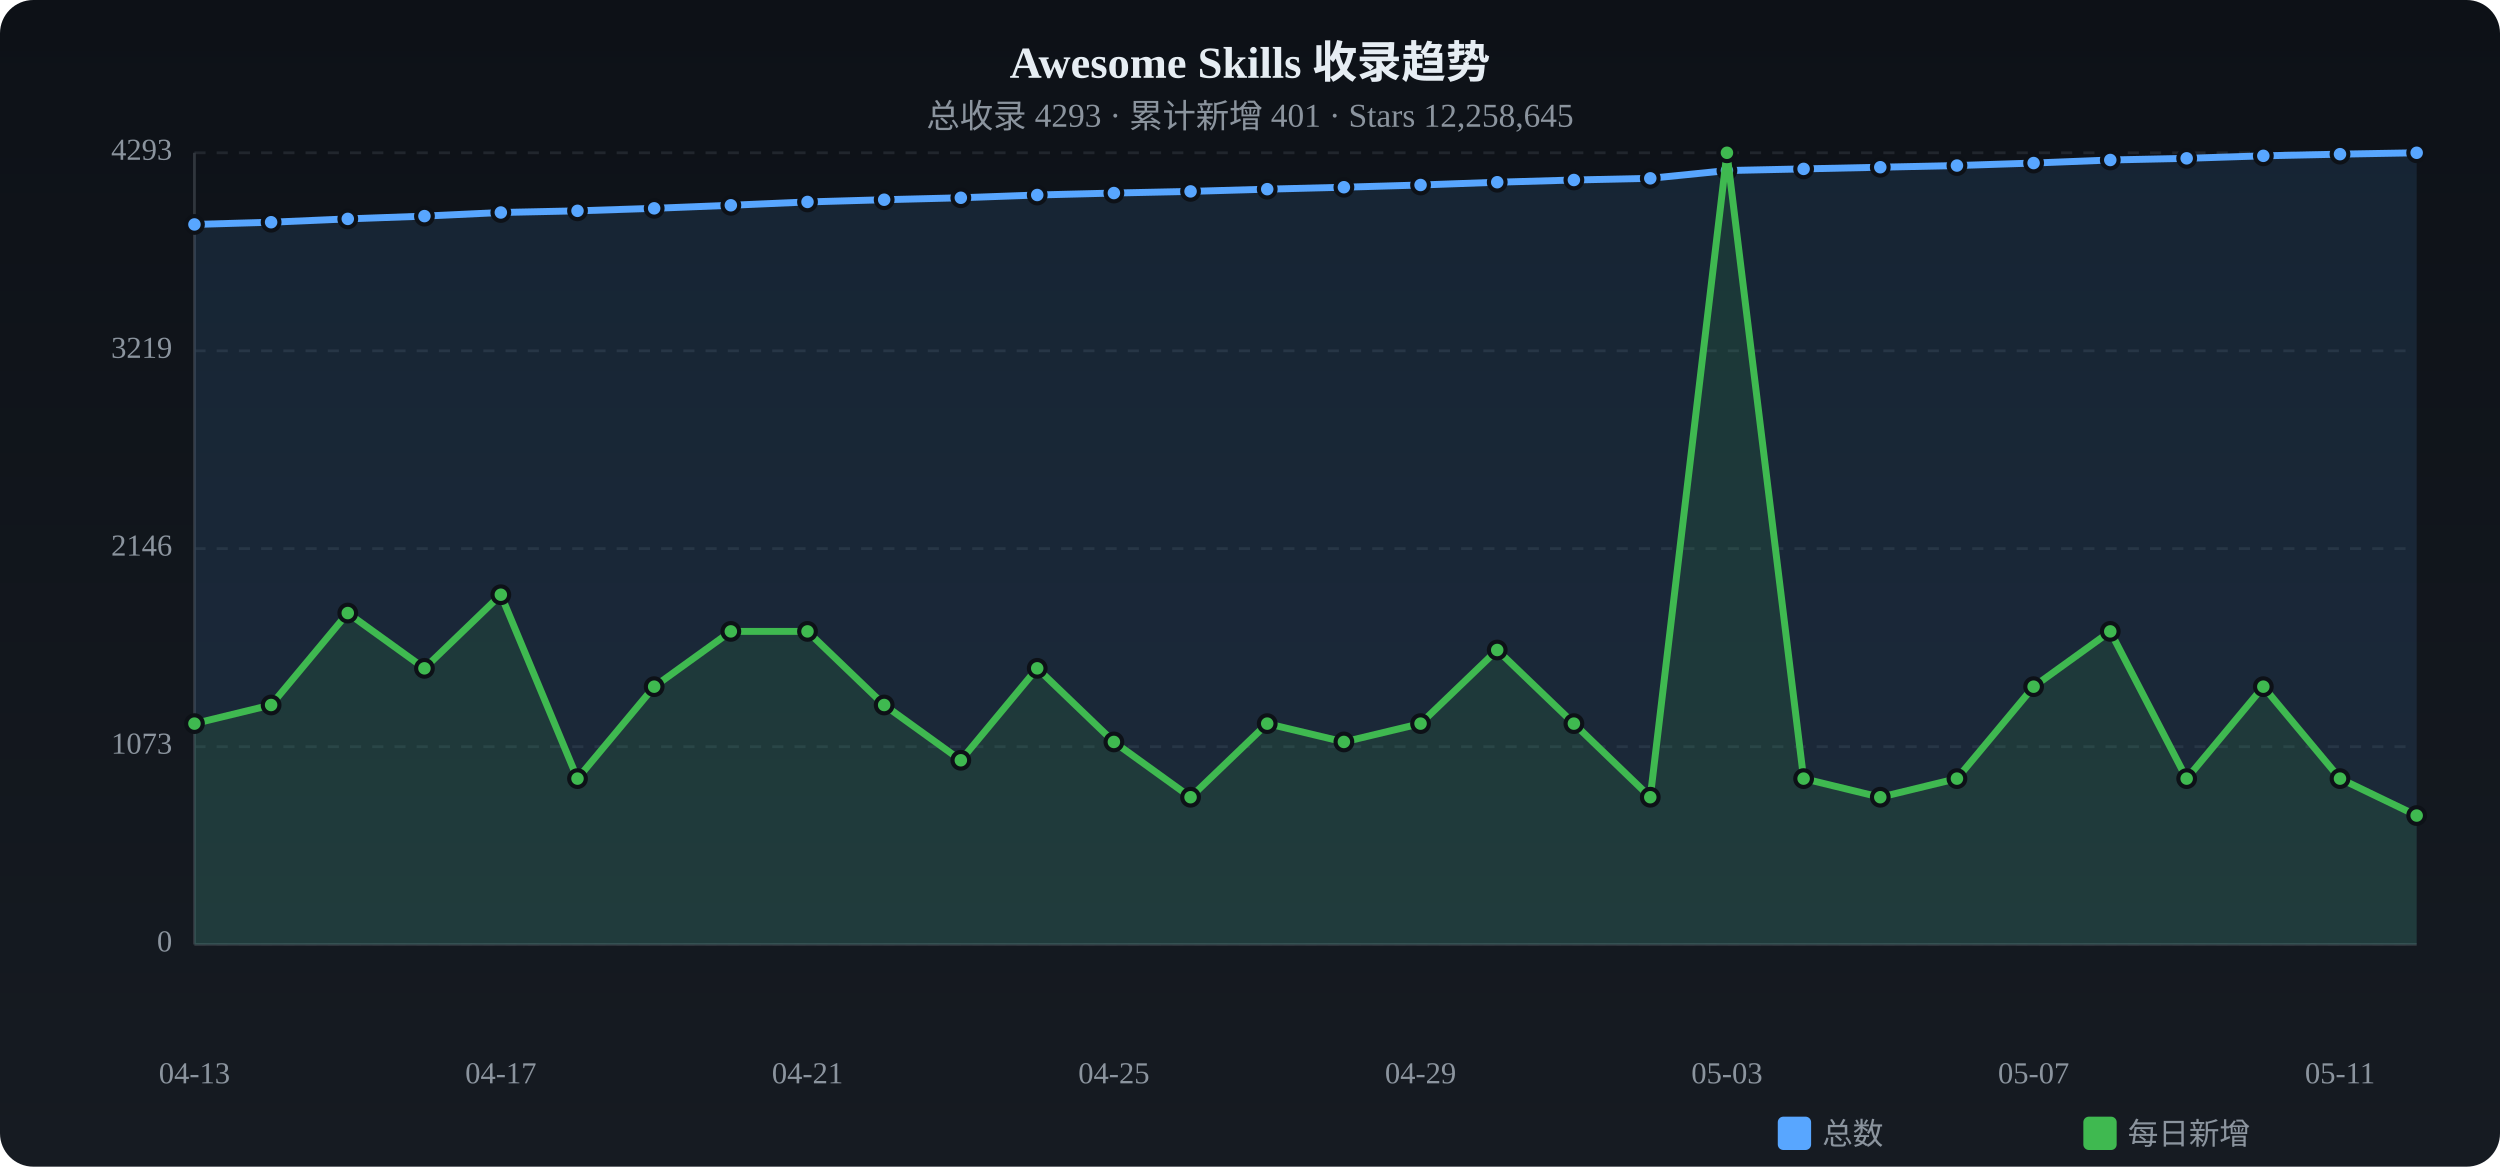
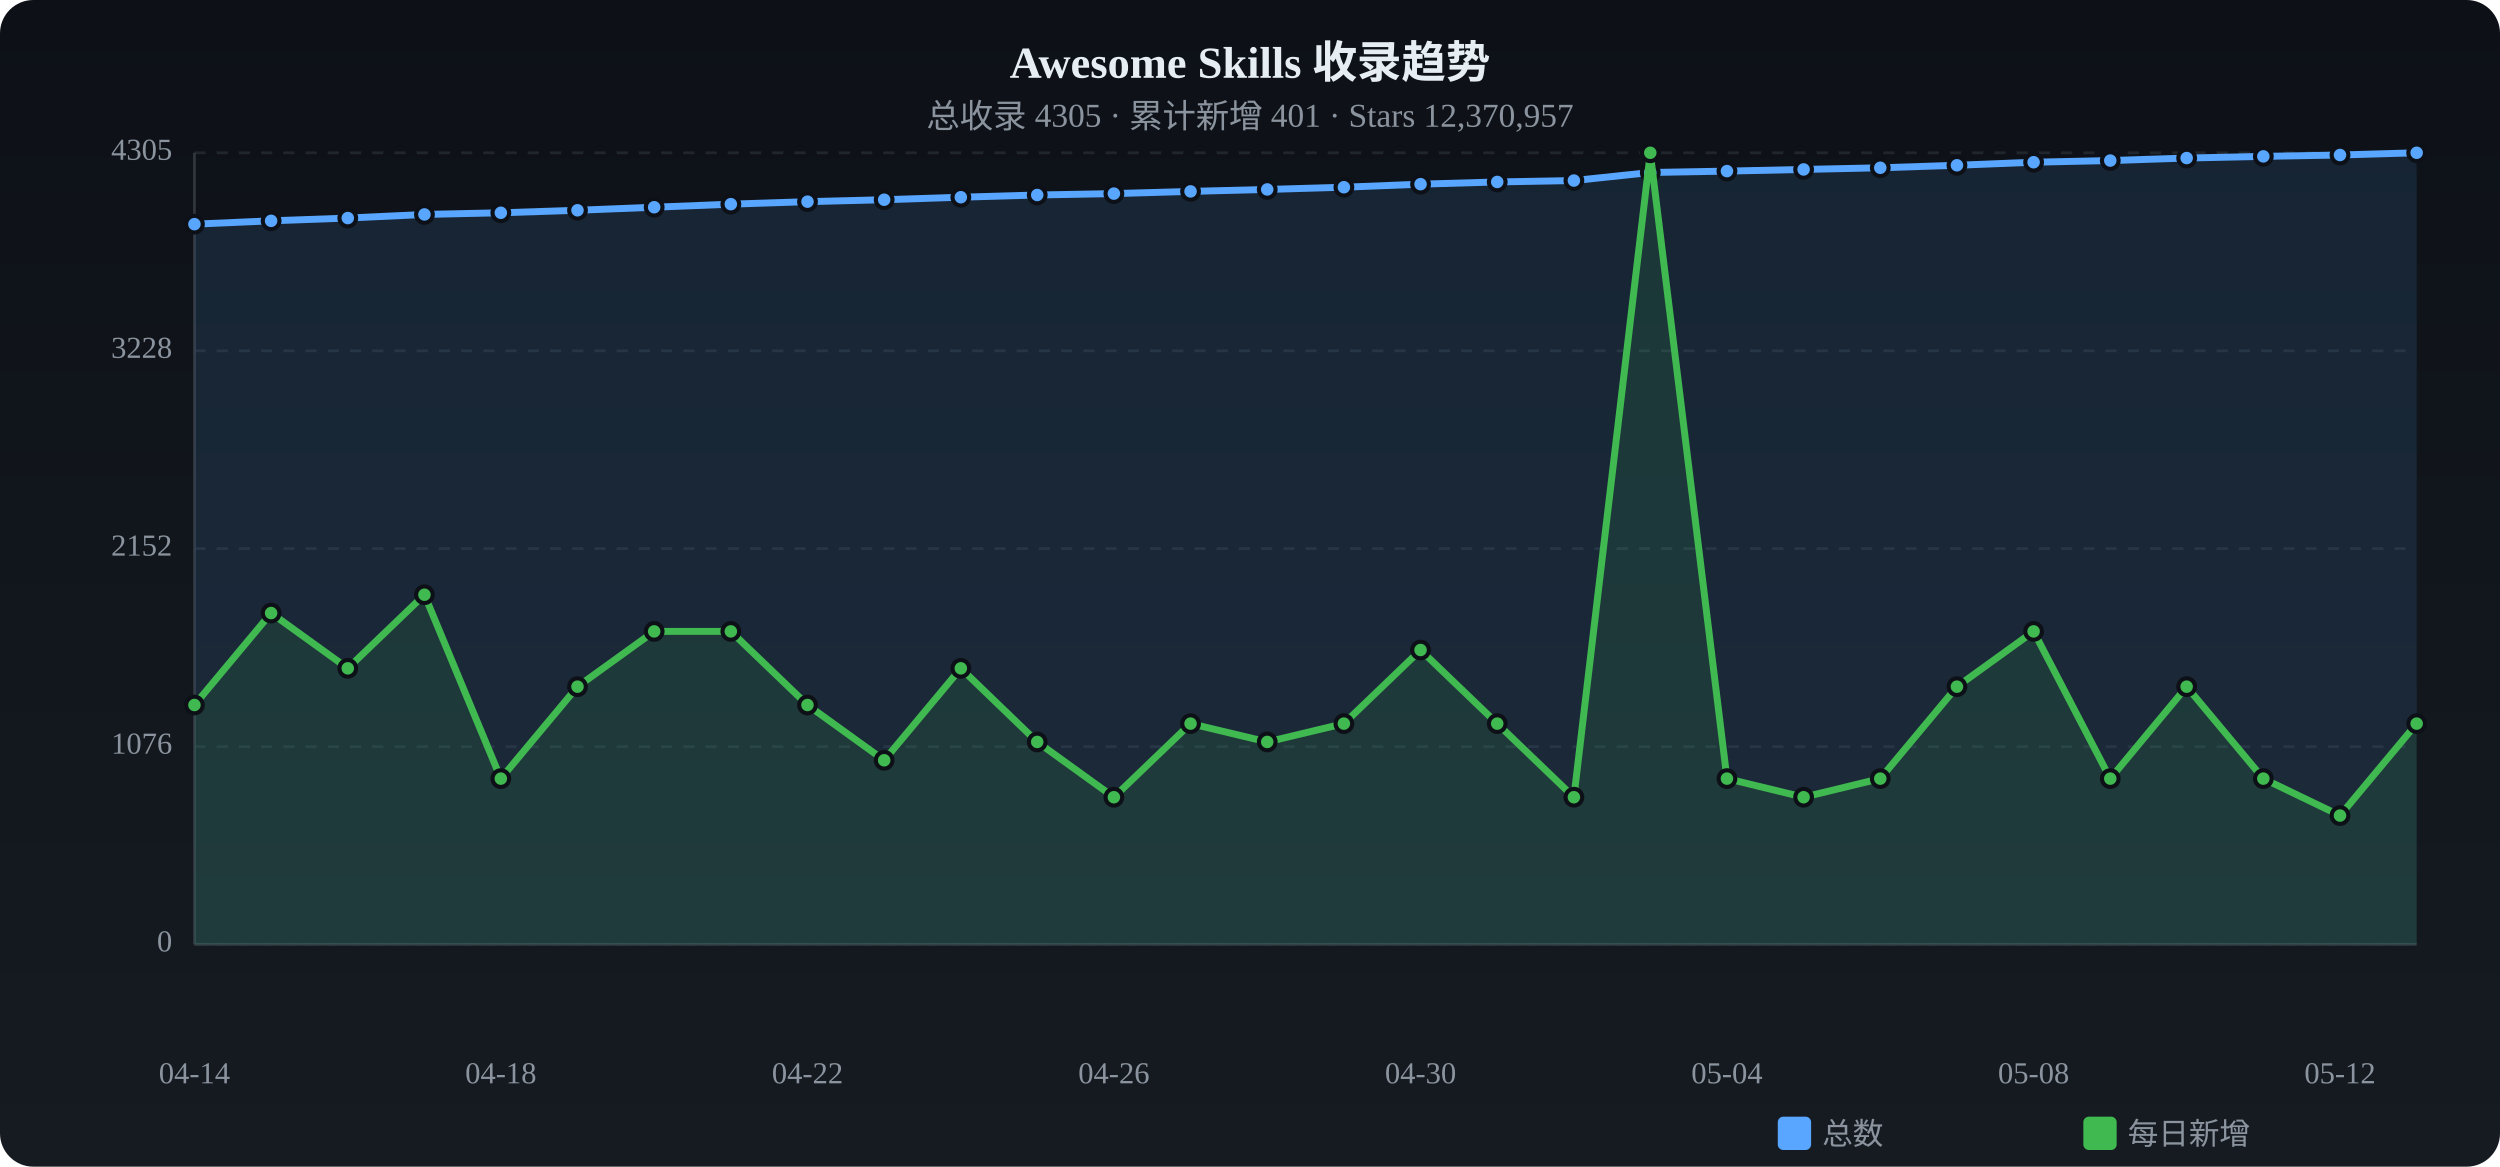
<svg xmlns="http://www.w3.org/2000/svg" viewBox="0 0 900 420" width="900" height="420">
  <defs>
    <linearGradient id="tbg" x1="0%" y1="0%" x2="0%" y2="100%">
      <stop offset="0%" stop-color="#0d1117" />
      <stop offset="100%" stop-color="#161b22" />
    </linearGradient>
  </defs>
  <rect width="900" height="420" rx="12" fill="url(#tbg)" />
  <text x="450.0" y="28" text-anchor="middle" fill="#e6edf3" font-size="16" font-weight="bold">Awesome Skills 收录趋势</text>
-   <text x="450.0" y="46" text-anchor="middle" fill="#8b949e" font-size="12">总收录 4293 · 累计新增 401 · Stars 12,258,645</text>
+   <text x="450.0" y="46" text-anchor="middle" fill="#8b949e" font-size="12">总收录 4305 · 累计新增 401 · Stars 12,370,957</text>
  <text x="62" y="340.0" text-anchor="end" fill="#8b949e" font-size="11" dominant-baseline="middle">0</text>
  <line x1="70" y1="340.0" x2="870" y2="340.0" stroke="#21262d" stroke-dasharray="4 4" />
-   <text x="62" y="268.8" text-anchor="end" fill="#8b949e" font-size="11" dominant-baseline="middle">1073</text>
+   <text x="62" y="268.8" text-anchor="end" fill="#8b949e" font-size="11" dominant-baseline="middle">1076</text>
  <line x1="70" y1="268.8" x2="870" y2="268.8" stroke="#21262d" stroke-dasharray="4 4" />
-   <text x="62" y="197.5" text-anchor="end" fill="#8b949e" font-size="11" dominant-baseline="middle">2146</text>
+   <text x="62" y="197.5" text-anchor="end" fill="#8b949e" font-size="11" dominant-baseline="middle">2152</text>
  <line x1="70" y1="197.5" x2="870" y2="197.5" stroke="#21262d" stroke-dasharray="4 4" />
-   <text x="62" y="126.3" text-anchor="end" fill="#8b949e" font-size="11" dominant-baseline="middle">3219</text>
+   <text x="62" y="126.3" text-anchor="end" fill="#8b949e" font-size="11" dominant-baseline="middle">3228</text>
  <line x1="70" y1="126.3" x2="870" y2="126.3" stroke="#21262d" stroke-dasharray="4 4" />
-   <text x="62" y="55.0" text-anchor="end" fill="#8b949e" font-size="11" dominant-baseline="middle">4293</text>
+   <text x="62" y="55.0" text-anchor="end" fill="#8b949e" font-size="11" dominant-baseline="middle">4305</text>
  <line x1="70" y1="55.0" x2="870" y2="55.0" stroke="#21262d" stroke-dasharray="4 4" />
  <line x1="70" y1="55" x2="70" y2="340" stroke="#30363d" />
  <line x1="70" y1="340" x2="870" y2="340" stroke="#30363d" />
-   <path d="M70.0,80.8 L97.6,80.0 L125.2,78.8 L152.8,77.8 L180.3,76.5 L207.9,75.9 L235.5,75.0 L263.1,73.9 L290.7,72.7 L318.3,71.9 L345.9,71.2 L373.4,70.2 L401.0,69.5 L428.6,68.9 L456.2,68.1 L483.8,67.4 L511.4,66.6 L539.0,65.6 L566.6,64.8 L594.1,64.2 L621.7,61.4 L649.3,60.8 L676.9,60.2 L704.5,59.6 L732.1,58.7 L759.7,57.6 L787.2,57.0 L814.8,56.1 L842.4,55.5 L870.0,55.0 L870.0,340 L70.0,340 Z" fill="#58a6ff" opacity="0.12" />
-   <polyline points="70.0,80.8 97.6,80.0 125.2,78.8 152.8,77.8 180.3,76.5 207.9,75.9 235.5,75.0 263.1,73.9 290.7,72.7 318.3,71.9 345.9,71.2 373.4,70.2 401.0,69.5 428.6,68.9 456.2,68.1 483.8,67.4 511.4,66.6 539.0,65.6 566.6,64.8 594.1,64.2 621.7,61.4 649.3,60.8 676.9,60.2 704.5,59.6 732.1,58.7 759.7,57.6 787.2,57.0 814.8,56.1 842.4,55.5 870.0,55.0" fill="none" stroke="#58a6ff" stroke-width="2.5" stroke-linecap="round" stroke-linejoin="round" />
-   <circle cx="70.0" cy="80.8" r="3" fill="#58a6ff" stroke="#0d1117" stroke-width="1.5" />
-   <circle cx="97.6" cy="80.0" r="3" fill="#58a6ff" stroke="#0d1117" stroke-width="1.5" />
-   <circle cx="125.2" cy="78.8" r="3" fill="#58a6ff" stroke="#0d1117" stroke-width="1.5" />
-   <circle cx="152.8" cy="77.8" r="3" fill="#58a6ff" stroke="#0d1117" stroke-width="1.5" />
-   <circle cx="180.3" cy="76.5" r="3" fill="#58a6ff" stroke="#0d1117" stroke-width="1.5" />
-   <circle cx="207.9" cy="75.9" r="3" fill="#58a6ff" stroke="#0d1117" stroke-width="1.5" />
-   <circle cx="235.5" cy="75.0" r="3" fill="#58a6ff" stroke="#0d1117" stroke-width="1.5" />
-   <circle cx="263.1" cy="73.9" r="3" fill="#58a6ff" stroke="#0d1117" stroke-width="1.5" />
-   <circle cx="290.7" cy="72.7" r="3" fill="#58a6ff" stroke="#0d1117" stroke-width="1.5" />
+   <path d="M70.0,80.7 L97.6,79.5 L125.2,78.5 L152.8,77.2 L180.3,76.6 L207.9,75.7 L235.5,74.6 L263.1,73.5 L290.7,72.6 L318.3,71.9 L345.9,71.0 L373.4,70.2 L401.0,69.7 L428.6,68.9 L456.2,68.2 L483.8,67.4 L511.4,66.3 L539.0,65.5 L566.6,65.0 L594.1,62.1 L621.7,61.6 L649.3,61.0 L676.9,60.4 L704.5,59.5 L732.1,58.4 L759.7,57.8 L787.2,56.9 L814.8,56.3 L842.4,55.8 L870.0,55.0 L870.0,340 L70.0,340 Z" fill="#58a6ff" opacity="0.12" />
+   <polyline points="70.0,80.7 97.6,79.5 125.2,78.5 152.8,77.2 180.3,76.6 207.9,75.7 235.5,74.6 263.1,73.5 290.7,72.6 318.3,71.9 345.9,71.0 373.4,70.2 401.0,69.7 428.6,68.9 456.2,68.2 483.8,67.4 511.4,66.3 539.0,65.5 566.6,65.0 594.1,62.1 621.7,61.6 649.3,61.0 676.9,60.4 704.5,59.5 732.1,58.4 759.7,57.8 787.2,56.9 814.8,56.3 842.4,55.8 870.0,55.0" fill="none" stroke="#58a6ff" stroke-width="2.5" stroke-linecap="round" stroke-linejoin="round" />
+   <circle cx="70.0" cy="80.7" r="3" fill="#58a6ff" stroke="#0d1117" stroke-width="1.5" />
+   <circle cx="97.6" cy="79.5" r="3" fill="#58a6ff" stroke="#0d1117" stroke-width="1.5" />
+   <circle cx="125.2" cy="78.5" r="3" fill="#58a6ff" stroke="#0d1117" stroke-width="1.5" />
+   <circle cx="152.8" cy="77.2" r="3" fill="#58a6ff" stroke="#0d1117" stroke-width="1.5" />
+   <circle cx="180.3" cy="76.6" r="3" fill="#58a6ff" stroke="#0d1117" stroke-width="1.5" />
+   <circle cx="207.9" cy="75.7" r="3" fill="#58a6ff" stroke="#0d1117" stroke-width="1.5" />
+   <circle cx="235.5" cy="74.6" r="3" fill="#58a6ff" stroke="#0d1117" stroke-width="1.5" />
+   <circle cx="263.1" cy="73.5" r="3" fill="#58a6ff" stroke="#0d1117" stroke-width="1.5" />
+   <circle cx="290.7" cy="72.6" r="3" fill="#58a6ff" stroke="#0d1117" stroke-width="1.5" />
  <circle cx="318.3" cy="71.9" r="3" fill="#58a6ff" stroke="#0d1117" stroke-width="1.5" />
-   <circle cx="345.9" cy="71.2" r="3" fill="#58a6ff" stroke="#0d1117" stroke-width="1.5" />
+   <circle cx="345.9" cy="71.0" r="3" fill="#58a6ff" stroke="#0d1117" stroke-width="1.5" />
  <circle cx="373.4" cy="70.2" r="3" fill="#58a6ff" stroke="#0d1117" stroke-width="1.5" />
-   <circle cx="401.0" cy="69.5" r="3" fill="#58a6ff" stroke="#0d1117" stroke-width="1.5" />
+   <circle cx="401.0" cy="69.7" r="3" fill="#58a6ff" stroke="#0d1117" stroke-width="1.5" />
  <circle cx="428.6" cy="68.9" r="3" fill="#58a6ff" stroke="#0d1117" stroke-width="1.5" />
-   <circle cx="456.2" cy="68.1" r="3" fill="#58a6ff" stroke="#0d1117" stroke-width="1.5" />
+   <circle cx="456.2" cy="68.2" r="3" fill="#58a6ff" stroke="#0d1117" stroke-width="1.5" />
  <circle cx="483.8" cy="67.4" r="3" fill="#58a6ff" stroke="#0d1117" stroke-width="1.5" />
-   <circle cx="511.4" cy="66.6" r="3" fill="#58a6ff" stroke="#0d1117" stroke-width="1.5" />
-   <circle cx="539.0" cy="65.6" r="3" fill="#58a6ff" stroke="#0d1117" stroke-width="1.5" />
-   <circle cx="566.6" cy="64.8" r="3" fill="#58a6ff" stroke="#0d1117" stroke-width="1.5" />
-   <circle cx="594.1" cy="64.2" r="3" fill="#58a6ff" stroke="#0d1117" stroke-width="1.5" />
-   <circle cx="621.7" cy="61.4" r="3" fill="#58a6ff" stroke="#0d1117" stroke-width="1.5" />
-   <circle cx="649.3" cy="60.8" r="3" fill="#58a6ff" stroke="#0d1117" stroke-width="1.5" />
-   <circle cx="676.9" cy="60.2" r="3" fill="#58a6ff" stroke="#0d1117" stroke-width="1.5" />
-   <circle cx="704.5" cy="59.6" r="3" fill="#58a6ff" stroke="#0d1117" stroke-width="1.5" />
-   <circle cx="732.1" cy="58.7" r="3" fill="#58a6ff" stroke="#0d1117" stroke-width="1.5" />
-   <circle cx="759.7" cy="57.6" r="3" fill="#58a6ff" stroke="#0d1117" stroke-width="1.5" />
-   <circle cx="787.2" cy="57.0" r="3" fill="#58a6ff" stroke="#0d1117" stroke-width="1.5" />
-   <circle cx="814.8" cy="56.1" r="3" fill="#58a6ff" stroke="#0d1117" stroke-width="1.5" />
-   <circle cx="842.4" cy="55.5" r="3" fill="#58a6ff" stroke="#0d1117" stroke-width="1.5" />
+   <circle cx="511.4" cy="66.3" r="3" fill="#58a6ff" stroke="#0d1117" stroke-width="1.5" />
+   <circle cx="539.0" cy="65.5" r="3" fill="#58a6ff" stroke="#0d1117" stroke-width="1.5" />
+   <circle cx="566.6" cy="65.0" r="3" fill="#58a6ff" stroke="#0d1117" stroke-width="1.5" />
+   <circle cx="594.1" cy="62.1" r="3" fill="#58a6ff" stroke="#0d1117" stroke-width="1.5" />
+   <circle cx="621.7" cy="61.6" r="3" fill="#58a6ff" stroke="#0d1117" stroke-width="1.5" />
+   <circle cx="649.3" cy="61.0" r="3" fill="#58a6ff" stroke="#0d1117" stroke-width="1.5" />
+   <circle cx="676.9" cy="60.4" r="3" fill="#58a6ff" stroke="#0d1117" stroke-width="1.5" />
+   <circle cx="704.5" cy="59.5" r="3" fill="#58a6ff" stroke="#0d1117" stroke-width="1.5" />
+   <circle cx="732.1" cy="58.4" r="3" fill="#58a6ff" stroke="#0d1117" stroke-width="1.5" />
+   <circle cx="759.7" cy="57.8" r="3" fill="#58a6ff" stroke="#0d1117" stroke-width="1.5" />
+   <circle cx="787.2" cy="56.9" r="3" fill="#58a6ff" stroke="#0d1117" stroke-width="1.5" />
+   <circle cx="814.8" cy="56.3" r="3" fill="#58a6ff" stroke="#0d1117" stroke-width="1.5" />
+   <circle cx="842.4" cy="55.8" r="3" fill="#58a6ff" stroke="#0d1117" stroke-width="1.5" />
  <circle cx="870.0" cy="55.0" r="3" fill="#58a6ff" stroke="#0d1117" stroke-width="1.5" />
-   <path d="M70.0,260.5 L97.6,253.8 L125.2,220.7 L152.8,240.6 L180.3,214.1 L207.9,280.3 L235.5,247.2 L263.1,227.3 L290.7,227.3 L318.3,253.8 L345.9,273.7 L373.4,240.6 L401.0,267.1 L428.6,287.0 L456.2,260.5 L483.8,267.1 L511.4,260.5 L539.0,234.0 L566.6,260.5 L594.1,287.0 L621.7,55.0 L649.3,280.3 L676.9,287.0 L704.5,280.3 L732.1,247.2 L759.7,227.3 L787.2,280.3 L814.8,247.2 L842.4,280.3 L870.0,293.6 L870.0,340 L70.0,340 Z" fill="#3fb950" opacity="0.12" />
-   <polyline points="70.0,260.5 97.6,253.8 125.2,220.7 152.8,240.6 180.3,214.1 207.9,280.3 235.5,247.2 263.1,227.3 290.7,227.3 318.3,253.8 345.9,273.7 373.4,240.6 401.0,267.1 428.6,287.0 456.2,260.5 483.8,267.1 511.4,260.5 539.0,234.0 566.6,260.5 594.1,287.0 621.7,55.0 649.3,280.3 676.9,287.0 704.5,280.3 732.1,247.2 759.7,227.3 787.2,280.3 814.8,247.2 842.4,280.3 870.0,293.6" fill="none" stroke="#3fb950" stroke-width="2.5" stroke-linecap="round" stroke-linejoin="round" />
-   <circle cx="70.0" cy="260.5" r="3" fill="#3fb950" stroke="#0d1117" stroke-width="1.5" />
-   <circle cx="97.6" cy="253.8" r="3" fill="#3fb950" stroke="#0d1117" stroke-width="1.5" />
-   <circle cx="125.2" cy="220.7" r="3" fill="#3fb950" stroke="#0d1117" stroke-width="1.5" />
-   <circle cx="152.8" cy="240.6" r="3" fill="#3fb950" stroke="#0d1117" stroke-width="1.5" />
-   <circle cx="180.3" cy="214.1" r="3" fill="#3fb950" stroke="#0d1117" stroke-width="1.5" />
-   <circle cx="207.9" cy="280.3" r="3" fill="#3fb950" stroke="#0d1117" stroke-width="1.5" />
-   <circle cx="235.5" cy="247.2" r="3" fill="#3fb950" stroke="#0d1117" stroke-width="1.5" />
+   <path d="M70.0,253.8 L97.6,220.7 L125.2,240.6 L152.8,214.1 L180.3,280.3 L207.9,247.2 L235.5,227.3 L263.1,227.3 L290.7,253.8 L318.3,273.7 L345.9,240.6 L373.4,267.1 L401.0,287.0 L428.6,260.5 L456.2,267.1 L483.8,260.5 L511.4,234.0 L539.0,260.5 L566.6,287.0 L594.1,55.0 L621.7,280.3 L649.3,287.0 L676.9,280.3 L704.5,247.2 L732.1,227.3 L759.7,280.3 L787.2,247.2 L814.8,280.3 L842.4,293.6 L870.0,260.5 L870.0,340 L70.0,340 Z" fill="#3fb950" opacity="0.12" />
+   <polyline points="70.0,253.8 97.6,220.7 125.2,240.6 152.8,214.1 180.3,280.3 207.9,247.2 235.5,227.3 263.1,227.3 290.7,253.8 318.3,273.7 345.9,240.6 373.4,267.1 401.0,287.0 428.6,260.5 456.2,267.1 483.8,260.5 511.4,234.0 539.0,260.5 566.6,287.0 594.1,55.0 621.7,280.3 649.3,287.0 676.9,280.3 704.5,247.2 732.1,227.3 759.7,280.3 787.2,247.2 814.8,280.3 842.4,293.6 870.0,260.5" fill="none" stroke="#3fb950" stroke-width="2.5" stroke-linecap="round" stroke-linejoin="round" />
+   <circle cx="70.0" cy="253.8" r="3" fill="#3fb950" stroke="#0d1117" stroke-width="1.5" />
+   <circle cx="97.6" cy="220.7" r="3" fill="#3fb950" stroke="#0d1117" stroke-width="1.5" />
+   <circle cx="125.2" cy="240.6" r="3" fill="#3fb950" stroke="#0d1117" stroke-width="1.5" />
+   <circle cx="152.8" cy="214.1" r="3" fill="#3fb950" stroke="#0d1117" stroke-width="1.5" />
+   <circle cx="180.3" cy="280.3" r="3" fill="#3fb950" stroke="#0d1117" stroke-width="1.5" />
+   <circle cx="207.9" cy="247.2" r="3" fill="#3fb950" stroke="#0d1117" stroke-width="1.5" />
+   <circle cx="235.5" cy="227.3" r="3" fill="#3fb950" stroke="#0d1117" stroke-width="1.5" />
  <circle cx="263.1" cy="227.3" r="3" fill="#3fb950" stroke="#0d1117" stroke-width="1.5" />
-   <circle cx="290.7" cy="227.3" r="3" fill="#3fb950" stroke="#0d1117" stroke-width="1.5" />
-   <circle cx="318.3" cy="253.8" r="3" fill="#3fb950" stroke="#0d1117" stroke-width="1.5" />
-   <circle cx="345.9" cy="273.7" r="3" fill="#3fb950" stroke="#0d1117" stroke-width="1.5" />
-   <circle cx="373.4" cy="240.6" r="3" fill="#3fb950" stroke="#0d1117" stroke-width="1.5" />
-   <circle cx="401.0" cy="267.1" r="3" fill="#3fb950" stroke="#0d1117" stroke-width="1.5" />
-   <circle cx="428.6" cy="287.0" r="3" fill="#3fb950" stroke="#0d1117" stroke-width="1.5" />
-   <circle cx="456.2" cy="260.5" r="3" fill="#3fb950" stroke="#0d1117" stroke-width="1.5" />
-   <circle cx="483.8" cy="267.1" r="3" fill="#3fb950" stroke="#0d1117" stroke-width="1.5" />
-   <circle cx="511.4" cy="260.5" r="3" fill="#3fb950" stroke="#0d1117" stroke-width="1.5" />
-   <circle cx="539.0" cy="234.0" r="3" fill="#3fb950" stroke="#0d1117" stroke-width="1.5" />
-   <circle cx="566.6" cy="260.5" r="3" fill="#3fb950" stroke="#0d1117" stroke-width="1.5" />
-   <circle cx="594.1" cy="287.0" r="3" fill="#3fb950" stroke="#0d1117" stroke-width="1.5" />
-   <circle cx="621.7" cy="55.0" r="3" fill="#3fb950" stroke="#0d1117" stroke-width="1.5" />
-   <circle cx="649.3" cy="280.3" r="3" fill="#3fb950" stroke="#0d1117" stroke-width="1.5" />
-   <circle cx="676.9" cy="287.0" r="3" fill="#3fb950" stroke="#0d1117" stroke-width="1.5" />
-   <circle cx="704.5" cy="280.3" r="3" fill="#3fb950" stroke="#0d1117" stroke-width="1.5" />
-   <circle cx="732.1" cy="247.2" r="3" fill="#3fb950" stroke="#0d1117" stroke-width="1.5" />
-   <circle cx="759.7" cy="227.3" r="3" fill="#3fb950" stroke="#0d1117" stroke-width="1.5" />
-   <circle cx="787.2" cy="280.3" r="3" fill="#3fb950" stroke="#0d1117" stroke-width="1.5" />
-   <circle cx="814.8" cy="247.2" r="3" fill="#3fb950" stroke="#0d1117" stroke-width="1.5" />
-   <circle cx="842.4" cy="280.3" r="3" fill="#3fb950" stroke="#0d1117" stroke-width="1.5" />
-   <circle cx="870.0" cy="293.6" r="3" fill="#3fb950" stroke="#0d1117" stroke-width="1.5" />
-   <text x="70.0" y="390" text-anchor="middle" fill="#8b949e" font-size="11">04-13</text>
-   <text x="180.3" y="390" text-anchor="middle" fill="#8b949e" font-size="11">04-17</text>
-   <text x="290.7" y="390" text-anchor="middle" fill="#8b949e" font-size="11">04-21</text>
-   <text x="401.0" y="390" text-anchor="middle" fill="#8b949e" font-size="11">04-25</text>
-   <text x="511.4" y="390" text-anchor="middle" fill="#8b949e" font-size="11">04-29</text>
-   <text x="621.7" y="390" text-anchor="middle" fill="#8b949e" font-size="11">05-03</text>
-   <text x="732.1" y="390" text-anchor="middle" fill="#8b949e" font-size="11">05-07</text>
-   <text x="842.4" y="390" text-anchor="middle" fill="#8b949e" font-size="11">05-11</text>
+   <circle cx="290.7" cy="253.8" r="3" fill="#3fb950" stroke="#0d1117" stroke-width="1.5" />
+   <circle cx="318.3" cy="273.7" r="3" fill="#3fb950" stroke="#0d1117" stroke-width="1.5" />
+   <circle cx="345.9" cy="240.6" r="3" fill="#3fb950" stroke="#0d1117" stroke-width="1.5" />
+   <circle cx="373.4" cy="267.1" r="3" fill="#3fb950" stroke="#0d1117" stroke-width="1.5" />
+   <circle cx="401.0" cy="287.0" r="3" fill="#3fb950" stroke="#0d1117" stroke-width="1.5" />
+   <circle cx="428.6" cy="260.5" r="3" fill="#3fb950" stroke="#0d1117" stroke-width="1.5" />
+   <circle cx="456.2" cy="267.1" r="3" fill="#3fb950" stroke="#0d1117" stroke-width="1.5" />
+   <circle cx="483.8" cy="260.5" r="3" fill="#3fb950" stroke="#0d1117" stroke-width="1.5" />
+   <circle cx="511.4" cy="234.0" r="3" fill="#3fb950" stroke="#0d1117" stroke-width="1.5" />
+   <circle cx="539.0" cy="260.5" r="3" fill="#3fb950" stroke="#0d1117" stroke-width="1.5" />
+   <circle cx="566.6" cy="287.0" r="3" fill="#3fb950" stroke="#0d1117" stroke-width="1.5" />
+   <circle cx="594.1" cy="55.0" r="3" fill="#3fb950" stroke="#0d1117" stroke-width="1.5" />
+   <circle cx="621.7" cy="280.3" r="3" fill="#3fb950" stroke="#0d1117" stroke-width="1.5" />
+   <circle cx="649.3" cy="287.0" r="3" fill="#3fb950" stroke="#0d1117" stroke-width="1.5" />
+   <circle cx="676.9" cy="280.3" r="3" fill="#3fb950" stroke="#0d1117" stroke-width="1.5" />
+   <circle cx="704.5" cy="247.2" r="3" fill="#3fb950" stroke="#0d1117" stroke-width="1.5" />
+   <circle cx="732.1" cy="227.3" r="3" fill="#3fb950" stroke="#0d1117" stroke-width="1.5" />
+   <circle cx="759.7" cy="280.3" r="3" fill="#3fb950" stroke="#0d1117" stroke-width="1.5" />
+   <circle cx="787.2" cy="247.2" r="3" fill="#3fb950" stroke="#0d1117" stroke-width="1.5" />
+   <circle cx="814.8" cy="280.3" r="3" fill="#3fb950" stroke="#0d1117" stroke-width="1.5" />
+   <circle cx="842.4" cy="293.6" r="3" fill="#3fb950" stroke="#0d1117" stroke-width="1.5" />
+   <circle cx="870.0" cy="260.5" r="3" fill="#3fb950" stroke="#0d1117" stroke-width="1.5" />
+   <text x="70.0" y="390" text-anchor="middle" fill="#8b949e" font-size="11">04-14</text>
+   <text x="180.3" y="390" text-anchor="middle" fill="#8b949e" font-size="11">04-18</text>
+   <text x="290.7" y="390" text-anchor="middle" fill="#8b949e" font-size="11">04-22</text>
+   <text x="401.0" y="390" text-anchor="middle" fill="#8b949e" font-size="11">04-26</text>
+   <text x="511.4" y="390" text-anchor="middle" fill="#8b949e" font-size="11">04-30</text>
+   <text x="621.7" y="390" text-anchor="middle" fill="#8b949e" font-size="11">05-04</text>
+   <text x="732.1" y="390" text-anchor="middle" fill="#8b949e" font-size="11">05-08</text>
+   <text x="842.4" y="390" text-anchor="middle" fill="#8b949e" font-size="11">05-12</text>
  <rect x="640" y="402" width="12" height="12" rx="2" fill="#58a6ff" />
  <text x="656" y="412" fill="#8b949e" font-size="11">总数</text>
  <rect x="750" y="402" width="12" height="12" rx="2" fill="#3fb950" />
  <text x="766" y="412" fill="#8b949e" font-size="11">每日新增</text>
</svg>
